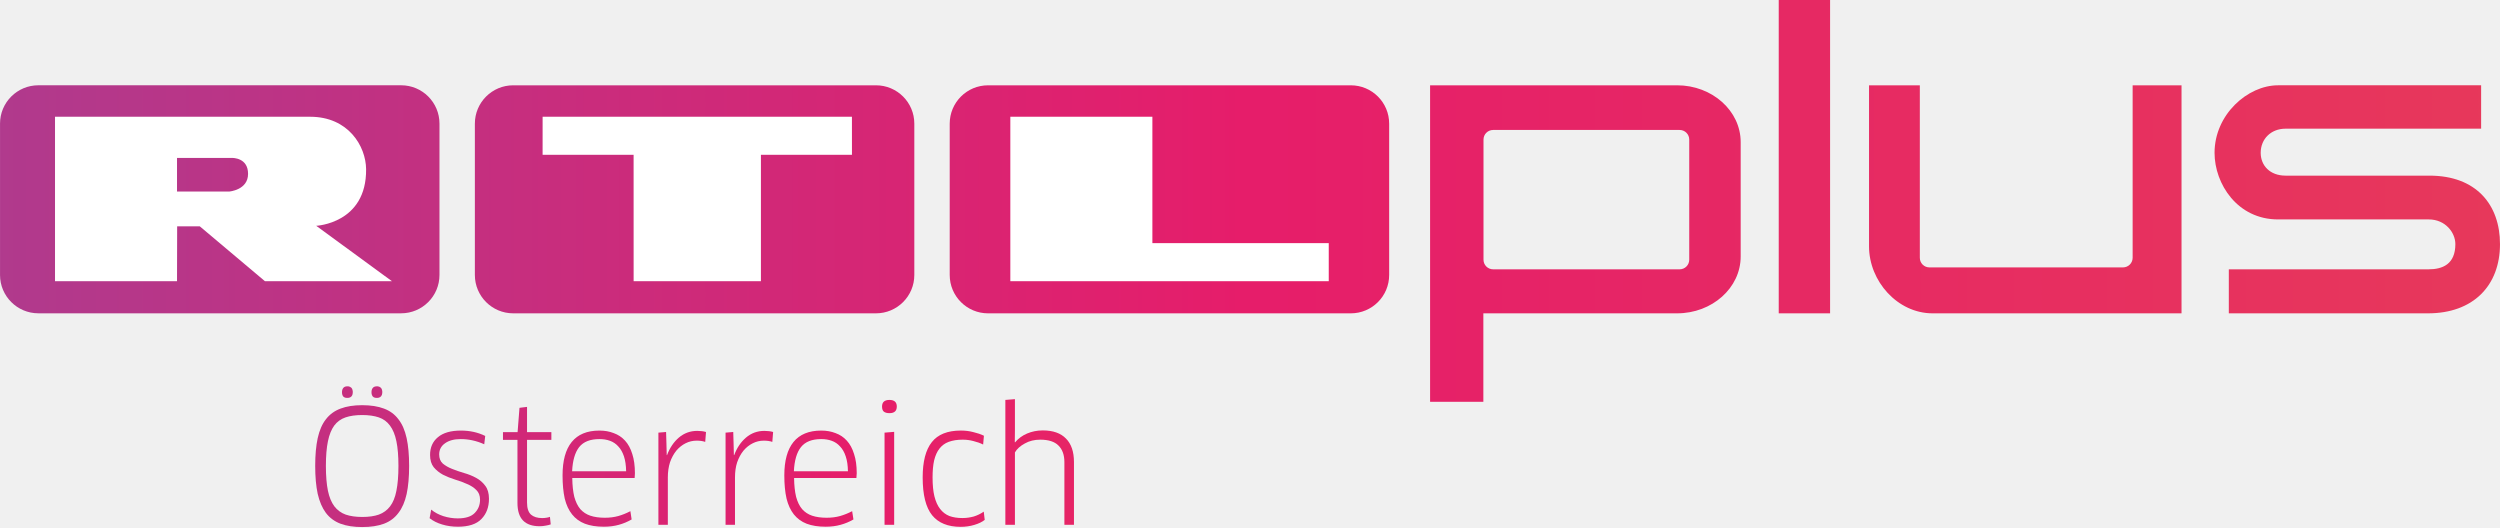
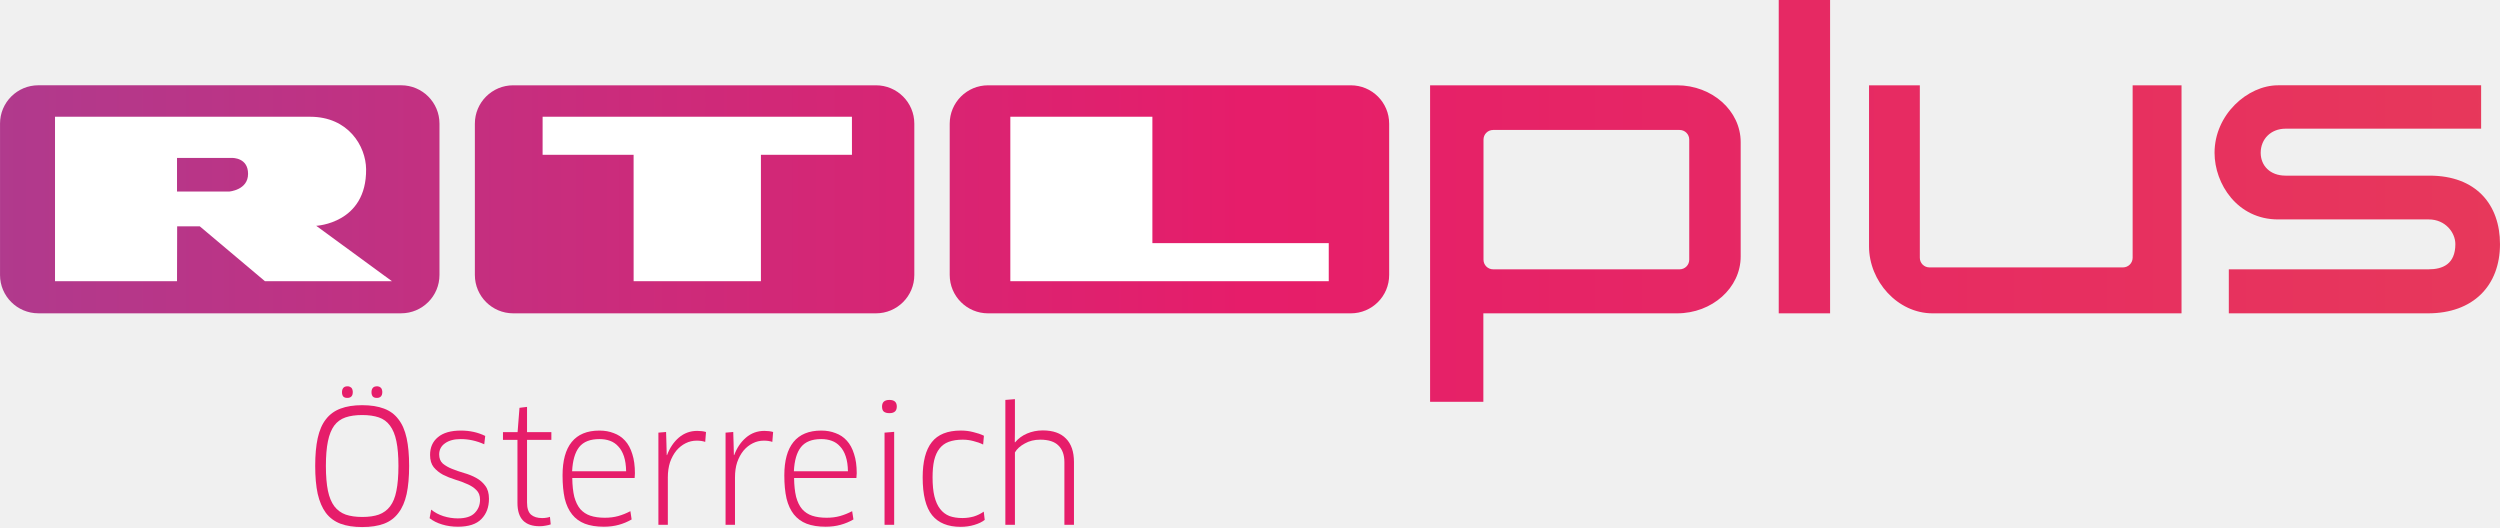
- <svg xmlns="http://www.w3.org/2000/svg" xmlns:xlink="http://www.w3.org/1999/xlink" width="210.77mm" height="44.433mm" version="1.1" viewBox="0 0 796.59 167.94">
+ <svg xmlns="http://www.w3.org/2000/svg" width="210.77mm" height="44.433mm" version="1.1" viewBox="0 0 796.59 167.94">
  <defs>
    <linearGradient id="XMLID_6_" x1="-1.882" x2="540.78" y1="43.086" y2="43.086" gradientTransform="matrix(1.4741 0 0 1.4741 -.015179 .000598)" gradientUnits="userSpaceOnUse">
      <stop stop-color="#B03A8D" offset="0" />
      <stop stop-color="#E61D6A" offset=".5" />
      <stop stop-color="#E7385B" offset="1" />
    </linearGradient>
    <linearGradient id="XMLID_7_" x1="-1.882" x2="540.78" y1="43.431" y2="43.431" gradientTransform="matrix(1.4741 0 0 1.4741 -.015179 .000598)" gradientUnits="userSpaceOnUse">
      <stop stop-color="#B03A8D" offset="0" />
      <stop stop-color="#E61D6A" offset=".5" />
      <stop stop-color="#E7385B" offset="1" />
    </linearGradient>
    <linearGradient id="XMLID_8_" x1="-1.882" x2="540.78" y1="43.078" y2="43.078" gradientTransform="matrix(1.4741 0 0 1.4741 -.015179 .000598)" gradientUnits="userSpaceOnUse">
      <stop stop-color="#B03A8D" offset="0" />
      <stop stop-color="#E61D6A" offset=".5" />
      <stop stop-color="#E7385B" offset="1" />
    </linearGradient>
-     <linearGradient id="linearGradient1552" x1="-1.882" x2="540.78" y1="43.084" y2="43.084" gradientUnits="userSpaceOnUse">
+     <linearGradient id="linearGradient898" x1="-1.882" x2="540.78" y1="43.084" y2="43.084" gradientTransform="matrix(1.4741 0 0 1.4741 -.015179 .000598)" gradientUnits="userSpaceOnUse">
      <stop stop-color="#B03A8D" offset="0" />
      <stop stop-color="#E61D6A" offset=".5" />
      <stop stop-color="#E7385B" offset="1" />
    </linearGradient>
-     <linearGradient id="linearGradient898" x1="-1.882" x2="540.78" y1="43.084" y2="43.084" gradientTransform="matrix(1.4741 0 0 1.4741 -.015179 .000598)" gradientUnits="userSpaceOnUse" xlink:href="#linearGradient1552" />
-     <linearGradient id="linearGradient921" x1="-1.882" x2="540.78" y1="43.084" y2="43.084" gradientUnits="userSpaceOnUse" xlink:href="#linearGradient1552" />
  </defs>
  <g stroke-width="1.474">
    <path d="m534.39 27.182h-78.71v100.86h16.973v-28.197h61.737c11.171 0 20.261-8.121 20.261-18.101v-36.461c0-9.981-9.089-18.102-20.261-18.102zm3.87 55.579c0 1.689-1.369 3.059-3.056 3.059h-59.443c-1.688 0-3.059-1.371-3.059-3.059v-38.289c0-1.689 1.372-3.059 3.059-3.059h59.443c1.688 0 3.056 1.371 3.056 3.059zm235.4 17.085h-63.464v-14.028h63.672c4.43 0 8.518-1.614 8.518-8.036 0-3.65-3.163-7.862-8.459-7.862h-48.046c-12.931 0-20.23-11.307-20.23-21.232 0-12.157 10.525-21.508 20.23-21.508h64.715v13.823h-62.298c-4.669 0-7.944 3.283-7.944 7.685 0 4.063 2.942 7.279 7.944 7.279h45.844c14.955 0 22.466 9.324 22.466 21.816 1e-3 13.26-8.546 22.062-22.946 22.062zm-178.11-72.665v51.325c0 11.106 9.091 21.34 20.263 21.34h79.317v-72.665h-15.582v54.968c0 1.689-1.387 3.059-3.076 3.059h-61.675c-1.691 0-3.059-1.369-3.059-3.059v-54.968zm-12.411 72.665h-16.363v-99.846h16.363z" fill="url(#XMLID_7_)" />
    <path d="m291.33 87.625c0 6.749-5.472 12.219-12.221 12.219h-115.59c-6.749 0-12.222-5.471-12.222-12.219v-48.222c0-6.752 5.473-12.222 12.222-12.222h115.59c6.749 0 12.221 5.471 12.221 12.222z" fill="url(#linearGradient898)" />
    <path d="m442.64 87.625c0 6.752-5.472 12.222-12.221 12.222h-115.59c-6.749 0-12.222-5.471-12.222-12.222v-48.222c0-6.749 5.473-12.219 12.222-12.219h115.59c6.749 0 12.221 5.471 12.221 12.219z" fill="url(#XMLID_6_)" />
    <path d="m140.02 87.617c0 6.749-5.472 12.219-12.221 12.219h-115.59c-6.749 0-12.222-5.471-12.222-12.219v-48.223c0-6.752 5.473-12.222 12.222-12.222h115.59c6.749 0 12.221 5.471 12.221 12.222z" fill="url(#XMLID_8_)" />
  </g>
  <g transform="matrix(.99582 0 0 .99582 -.015179 .000598)">
    <g transform="scale(1.4804)">
      <path d="m117.28 33.459h19.67l6e-3 27.321h27.514v-27.321h19.678l-5e-3 -8.225h-66.859z" fill="#fff" />
    </g>
    <g transform="scale(1.4804)">
      <path d="m218.38 60.78h68.827v-8.231l-38.122 6e-3v-27.323h-30.705z" fill="#fff" />
    </g>
    <g transform="scale(1.4804)">
      <path transform="matrix(.6755 0 0 .6755 0 28.186)" d="m17.598-4.365v52.617h39.041l0.043-17.564h7.232l20.854 17.564h40.635l-24.227-17.727s16.161-0.726 15.967-18.129c-0.081-7.35-5.681-16.762-17.887-16.762zm39.039 13.17h17.533c0.298 0 5.203-0.095 5.203 5.106 0 5.196-6.029 5.652-6.029 5.652l-16.707 0.004z" fill="#fff" stroke-width="1.48" />
    </g>
  </g>
-   <g transform="translate(2.8401 -.000598)" fill="url(#linearGradient921)" stroke-width="1.474">
+   <g transform="translate(2.8401 -.000598)" fill="#e61d6a" stroke-width="1.474">
    <path d="m152.95 158.92c0 2.668-0.796 4.821-2.403 6.458-1.563 1.637-4.069 2.462-7.504 2.462-1.769 0-3.435-0.236-4.998-0.708-1.577-0.472-2.904-1.135-4.01-2.005l0.501-2.742c1.076 0.899 2.374 1.592 3.907 2.094 1.533 0.472 3.052 0.708 4.556 0.708 2.492 0 4.305-0.575 5.396-1.71 1.135-1.135 1.71-2.551 1.71-4.246 0-1.312-0.398-2.344-1.209-3.111-0.767-0.767-1.74-1.401-2.949-1.902-1.165-0.531-2.433-1.003-3.804-1.401-1.371-0.428-2.654-0.944-3.848-1.548-1.165-0.634-2.152-1.43-2.963-2.403-0.767-0.973-1.15-2.271-1.15-3.907 0-2.403 0.84-4.276 2.506-5.647 1.666-1.401 4.099-2.108 7.313-2.108 2.86 0 5.455 0.575 7.755 1.71l-0.31 2.654c-2.462-1.106-4.968-1.651-7.504-1.651-2.094 0-3.76 0.442-4.998 1.342-1.238 0.87-1.858 2.049-1.858 3.553 0 1.238 0.383 2.212 1.15 2.904 0.811 0.663 1.784 1.238 2.963 1.696 1.165 0.472 2.433 0.914 3.804 1.312 1.401 0.398 2.683 0.914 3.848 1.548 1.165 0.634 2.138 1.46 2.904 2.506 0.796 1.032 1.194 2.418 1.194 4.143z" />
    <path d="m165.08 140.17v19.962c0 1.799 0.413 3.081 1.253 3.848 0.855 0.737 2.049 1.106 3.553 1.106 0.428 0 0.885-0.029 1.342-0.103 0.472-0.059 0.855-0.162 1.15-0.295l0.251 2.403c-0.398 0.162-0.929 0.295-1.592 0.398-0.634 0.133-1.283 0.192-1.961 0.192-2.3 0-4.054-0.59-5.249-1.799-1.209-1.224-1.799-3.111-1.799-5.647v-20.066h-4.615v-2.462h4.659l0.604-7.755 2.403-0.295v8.05h7.755v2.462z" />
    <path d="m189.55 167.84c-2.359 0-4.379-0.324-6.045-0.958-1.637-0.634-2.993-1.622-4.054-2.949-1.076-1.342-1.858-3.022-2.359-5.057-0.457-2.064-0.693-4.541-0.693-7.401 0-4.674 0.958-8.212 2.904-10.615 1.961-2.433 4.91-3.656 8.846-3.656 1.681 0 3.184 0.265 4.556 0.811 1.401 0.501 2.61 1.297 3.612 2.403 1.003 1.091 1.769 2.506 2.3 4.246 0.56 1.696 0.84 3.76 0.84 6.163 0 0.221-0.015 0.487-0.044 0.796 0 0.265-0.015 0.501-0.044 0.693h-19.874c0.029 2.374 0.251 4.379 0.649 6.015 0.442 1.592 1.076 2.904 1.902 3.892 0.87 0.973 1.946 1.681 3.214 2.108 1.297 0.428 2.831 0.649 4.6 0.649 1.563 0 2.993-0.177 4.305-0.545 1.297-0.369 2.58-0.885 3.848-1.548l0.398 2.639c-1.268 0.737-2.639 1.312-4.099 1.71-1.43 0.398-3.022 0.604-4.762 0.604zm7.106-17.677c-0.029-1.858-0.265-3.45-0.693-4.747-0.442-1.297-1.032-2.359-1.799-3.155-0.737-0.826-1.622-1.43-2.654-1.799-1.002-0.369-2.123-0.545-3.361-0.545-2.934 0-5.086 0.84-6.458 2.551-1.327 1.696-2.079 4.261-2.241 7.696z" />
    <path d="m206.94 167.23v-29.369l2.447-0.206 0.103 3.303 0.103 4.054h0.103c0.87-2.3 2.123-4.158 3.745-5.558 1.681-1.43 3.627-2.152 5.868-2.152 1.062 0 1.99 0.118 2.801 0.354l-0.251 3.155c-0.767-0.265-1.666-0.398-2.713-0.398-1.268 0-2.447 0.28-3.553 0.84-1.091 0.545-2.079 1.327-2.949 2.359-0.826 1.032-1.504 2.271-2.005 3.701-0.457 1.43-0.693 3.052-0.693 4.851v15.068z" />
    <path d="m228.34 167.23v-29.369l2.447-0.206 0.103 3.303 0.103 4.054h0.103c0.855-2.3 2.108-4.158 3.745-5.558 1.666-1.43 3.627-2.152 5.853-2.152 1.076 0 2.005 0.118 2.801 0.354l-0.251 3.155c-0.767-0.265-1.666-0.398-2.698-0.398-1.268 0-2.447 0.28-3.553 0.84-1.091 0.545-2.079 1.327-2.949 2.359-0.84 1.032-1.504 2.271-2.005 3.701-0.472 1.43-0.693 3.052-0.693 4.851v15.068z" />
    <path d="m260.23 167.84c-2.374 0-4.394-0.324-6.059-0.958-1.637-0.634-2.978-1.622-4.054-2.949-1.062-1.342-1.843-3.022-2.344-5.057-0.472-2.064-0.708-4.541-0.708-7.401 0-4.674 0.973-8.212 2.904-10.615 1.961-2.433 4.924-3.656 8.861-3.656 1.666 0 3.185 0.265 4.556 0.811 1.401 0.501 2.595 1.297 3.597 2.403 1.002 1.091 1.769 2.506 2.3 4.246 0.575 1.696 0.855 3.76 0.855 6.163 0 0.221-0.015 0.487-0.059 0.796 0 0.265-0.015 0.501-0.044 0.693h-19.859c0.029 2.374 0.251 4.379 0.649 6.015 0.428 1.592 1.062 2.904 1.902 3.892 0.855 0.973 1.931 1.681 3.199 2.108 1.297 0.428 2.831 0.649 4.6 0.649 1.578 0 3.008-0.177 4.305-0.545 1.297-0.369 2.58-0.885 3.848-1.548l0.413 2.639c-1.268 0.737-2.639 1.312-4.113 1.71-1.43 0.398-3.022 0.604-4.747 0.604zm7.106-17.677c-0.029-1.858-0.265-3.45-0.708-4.747-0.428-1.297-1.032-2.359-1.799-3.155-0.737-0.826-1.622-1.43-2.654-1.799-1.003-0.369-2.123-0.545-3.347-0.545-2.934 0-5.086 0.84-6.458 2.551-1.342 1.696-2.094 4.261-2.256 7.696z" />
    <path d="m279 167.23v-29.369l3.067-0.251v29.619zm3.907-37.684c0 1.401-0.781 2.108-2.344 2.108-0.767 0-1.356-0.162-1.754-0.457-0.398-0.295-0.604-0.855-0.604-1.651 0-1.401 0.781-2.108 2.359-2.108 1.563 0 2.344 0.708 2.344 2.108z" />
    <path d="m310.42 141.65c-0.944-0.472-1.976-0.826-3.111-1.106-1.091-0.295-2.226-0.442-3.406-0.442-1.725 0-3.214 0.236-4.452 0.693-1.194 0.442-2.182 1.165-2.949 2.152-0.767 0.973-1.327 2.226-1.696 3.76-0.339 1.504-0.501 3.303-0.501 5.411 0 2.403 0.192 4.408 0.59 6.045 0.413 1.637 1.002 2.978 1.813 4.01 0.796 1.032 1.784 1.784 2.949 2.256 1.194 0.428 2.58 0.649 4.158 0.649 1.268 0 2.477-0.177 3.642-0.501 1.179-0.369 2.226-0.885 3.155-1.548l0.31 2.639c-0.87 0.678-1.99 1.209-3.361 1.607-1.327 0.398-2.772 0.604-4.305 0.604-4.069 0-7.106-1.238-9.097-3.701-2.005-2.477-3.008-6.502-3.008-12.06 0-5.042 0.973-8.787 2.904-11.22 1.931-2.462 5.013-3.701 9.259-3.701 1.401 0 2.728 0.162 3.995 0.501 1.268 0.295 2.388 0.678 3.361 1.15z" />
    <path d="m336.31 167.23v-19.962c0-2.315-0.634-4.069-1.902-5.308-1.224-1.238-3.17-1.858-5.794-1.858-1.843 0-3.479 0.398-4.91 1.209-1.43 0.767-2.492 1.71-3.155 2.845v23.073h-3.052v-39.792l3.052-0.251v9.716l-0.044 4.01 0.088 0.044c1.047-1.238 2.315-2.167 3.804-2.801 1.548-0.663 3.214-1.002 5.013-1.002 3.273 0 5.735 0.87 7.401 2.595 1.71 1.71 2.551 4.217 2.551 7.519v19.962z" />
    <path d="m127.51 148.47c0 3.509-0.265 6.487-0.796 8.964-0.545 2.433-1.401 4.438-2.61 6-1.165 1.577-2.698 2.728-4.6 3.45-1.902 0.708-4.217 1.062-6.959 1.062-2.698 0-4.998-0.354-6.9-1.062-1.902-0.722-3.465-1.872-4.659-3.45-1.165-1.563-2.035-3.583-2.61-6.059-0.531-2.462-0.796-5.426-0.796-8.905 0-3.465 0.265-6.413 0.796-8.861 0.545-2.462 1.401-4.467 2.61-6 1.194-1.563 2.757-2.698 4.659-3.406 1.902-0.722 4.202-1.091 6.9-1.091 2.742 0 5.057 0.369 6.959 1.091 1.902 0.708 3.435 1.843 4.6 3.406 1.209 1.533 2.064 3.538 2.61 6 0.531 2.447 0.796 5.396 0.796 8.861zm-3.406 0c0-3.17-0.221-5.779-0.649-7.858-0.428-2.094-1.121-3.76-2.049-4.998-0.899-1.238-2.094-2.108-3.553-2.61-1.474-0.501-3.244-0.752-5.308-0.752s-3.833 0.251-5.308 0.752c-1.46 0.501-2.668 1.371-3.597 2.61-0.899 1.238-1.577 2.904-2.005 4.998-0.428 2.079-0.649 4.688-0.649 7.858s0.221 5.809 0.649 7.917c0.428 2.064 1.121 3.715 2.049 4.954 0.944 1.224 2.138 2.108 3.612 2.639 1.46 0.501 3.229 0.752 5.293 0.752 2.079 0 3.833-0.251 5.263-0.752 1.46-0.531 2.668-1.415 3.597-2.639 0.944-1.238 1.607-2.89 2.005-4.954 0.428-2.108 0.649-4.747 0.649-7.917z" />
    <path d="m116.6 123.18c0.634-0.162 1.356-0.133 1.887 0.369 0.531 0.545 0.59 1.533 0.339 2.285-0.221 0.649-0.84 0.929-1.386 0.958-0.546 0.015-1.165-0.015-1.563-0.501-0.383-0.516-0.413-1.253-0.31-1.887 0.103-0.619 0.531-1.091 1.032-1.224z" />
    <path d="m107.2 123.18c0.619-0.162 1.356-0.133 1.887 0.369 0.531 0.545 0.575 1.533 0.339 2.285-0.221 0.649-0.84 0.929-1.401 0.958-0.531 0.015-1.15-0.015-1.563-0.501-0.369-0.516-0.398-1.253-0.295-1.887 0.103-0.619 0.531-1.091 1.032-1.224z" />
  </g>
</svg>
